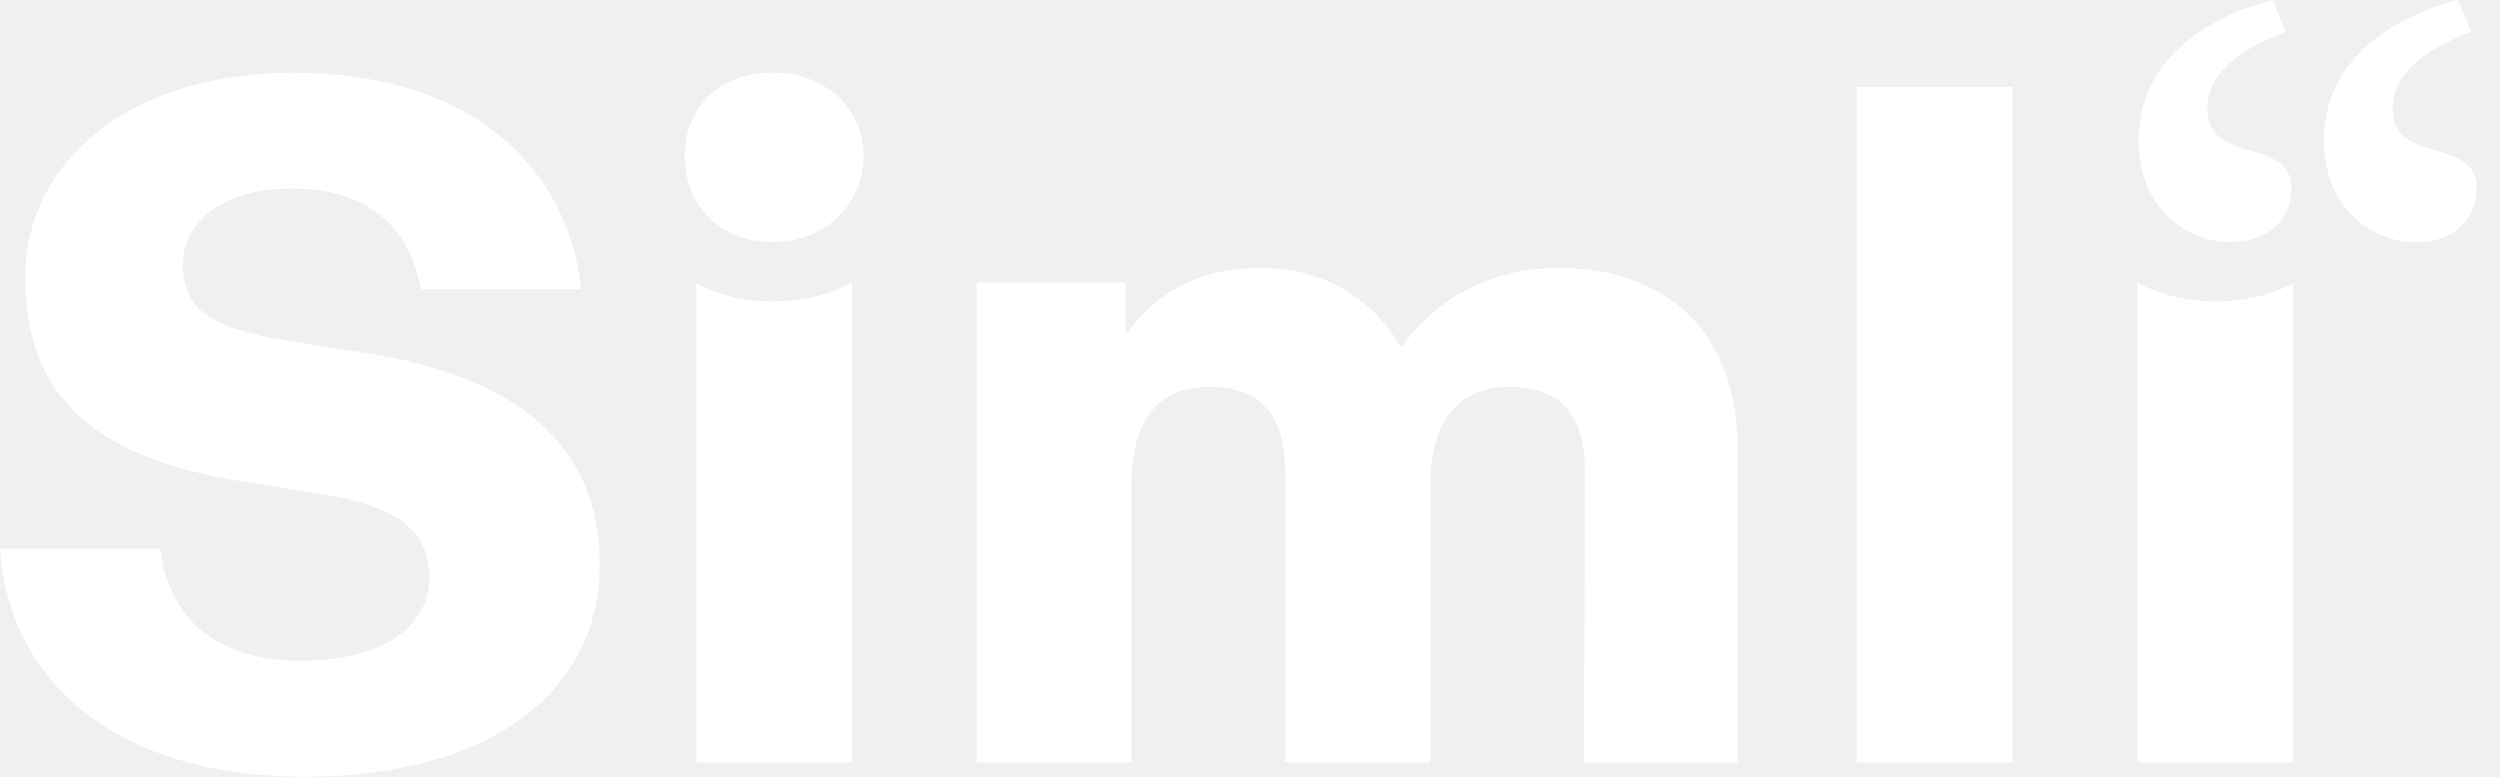
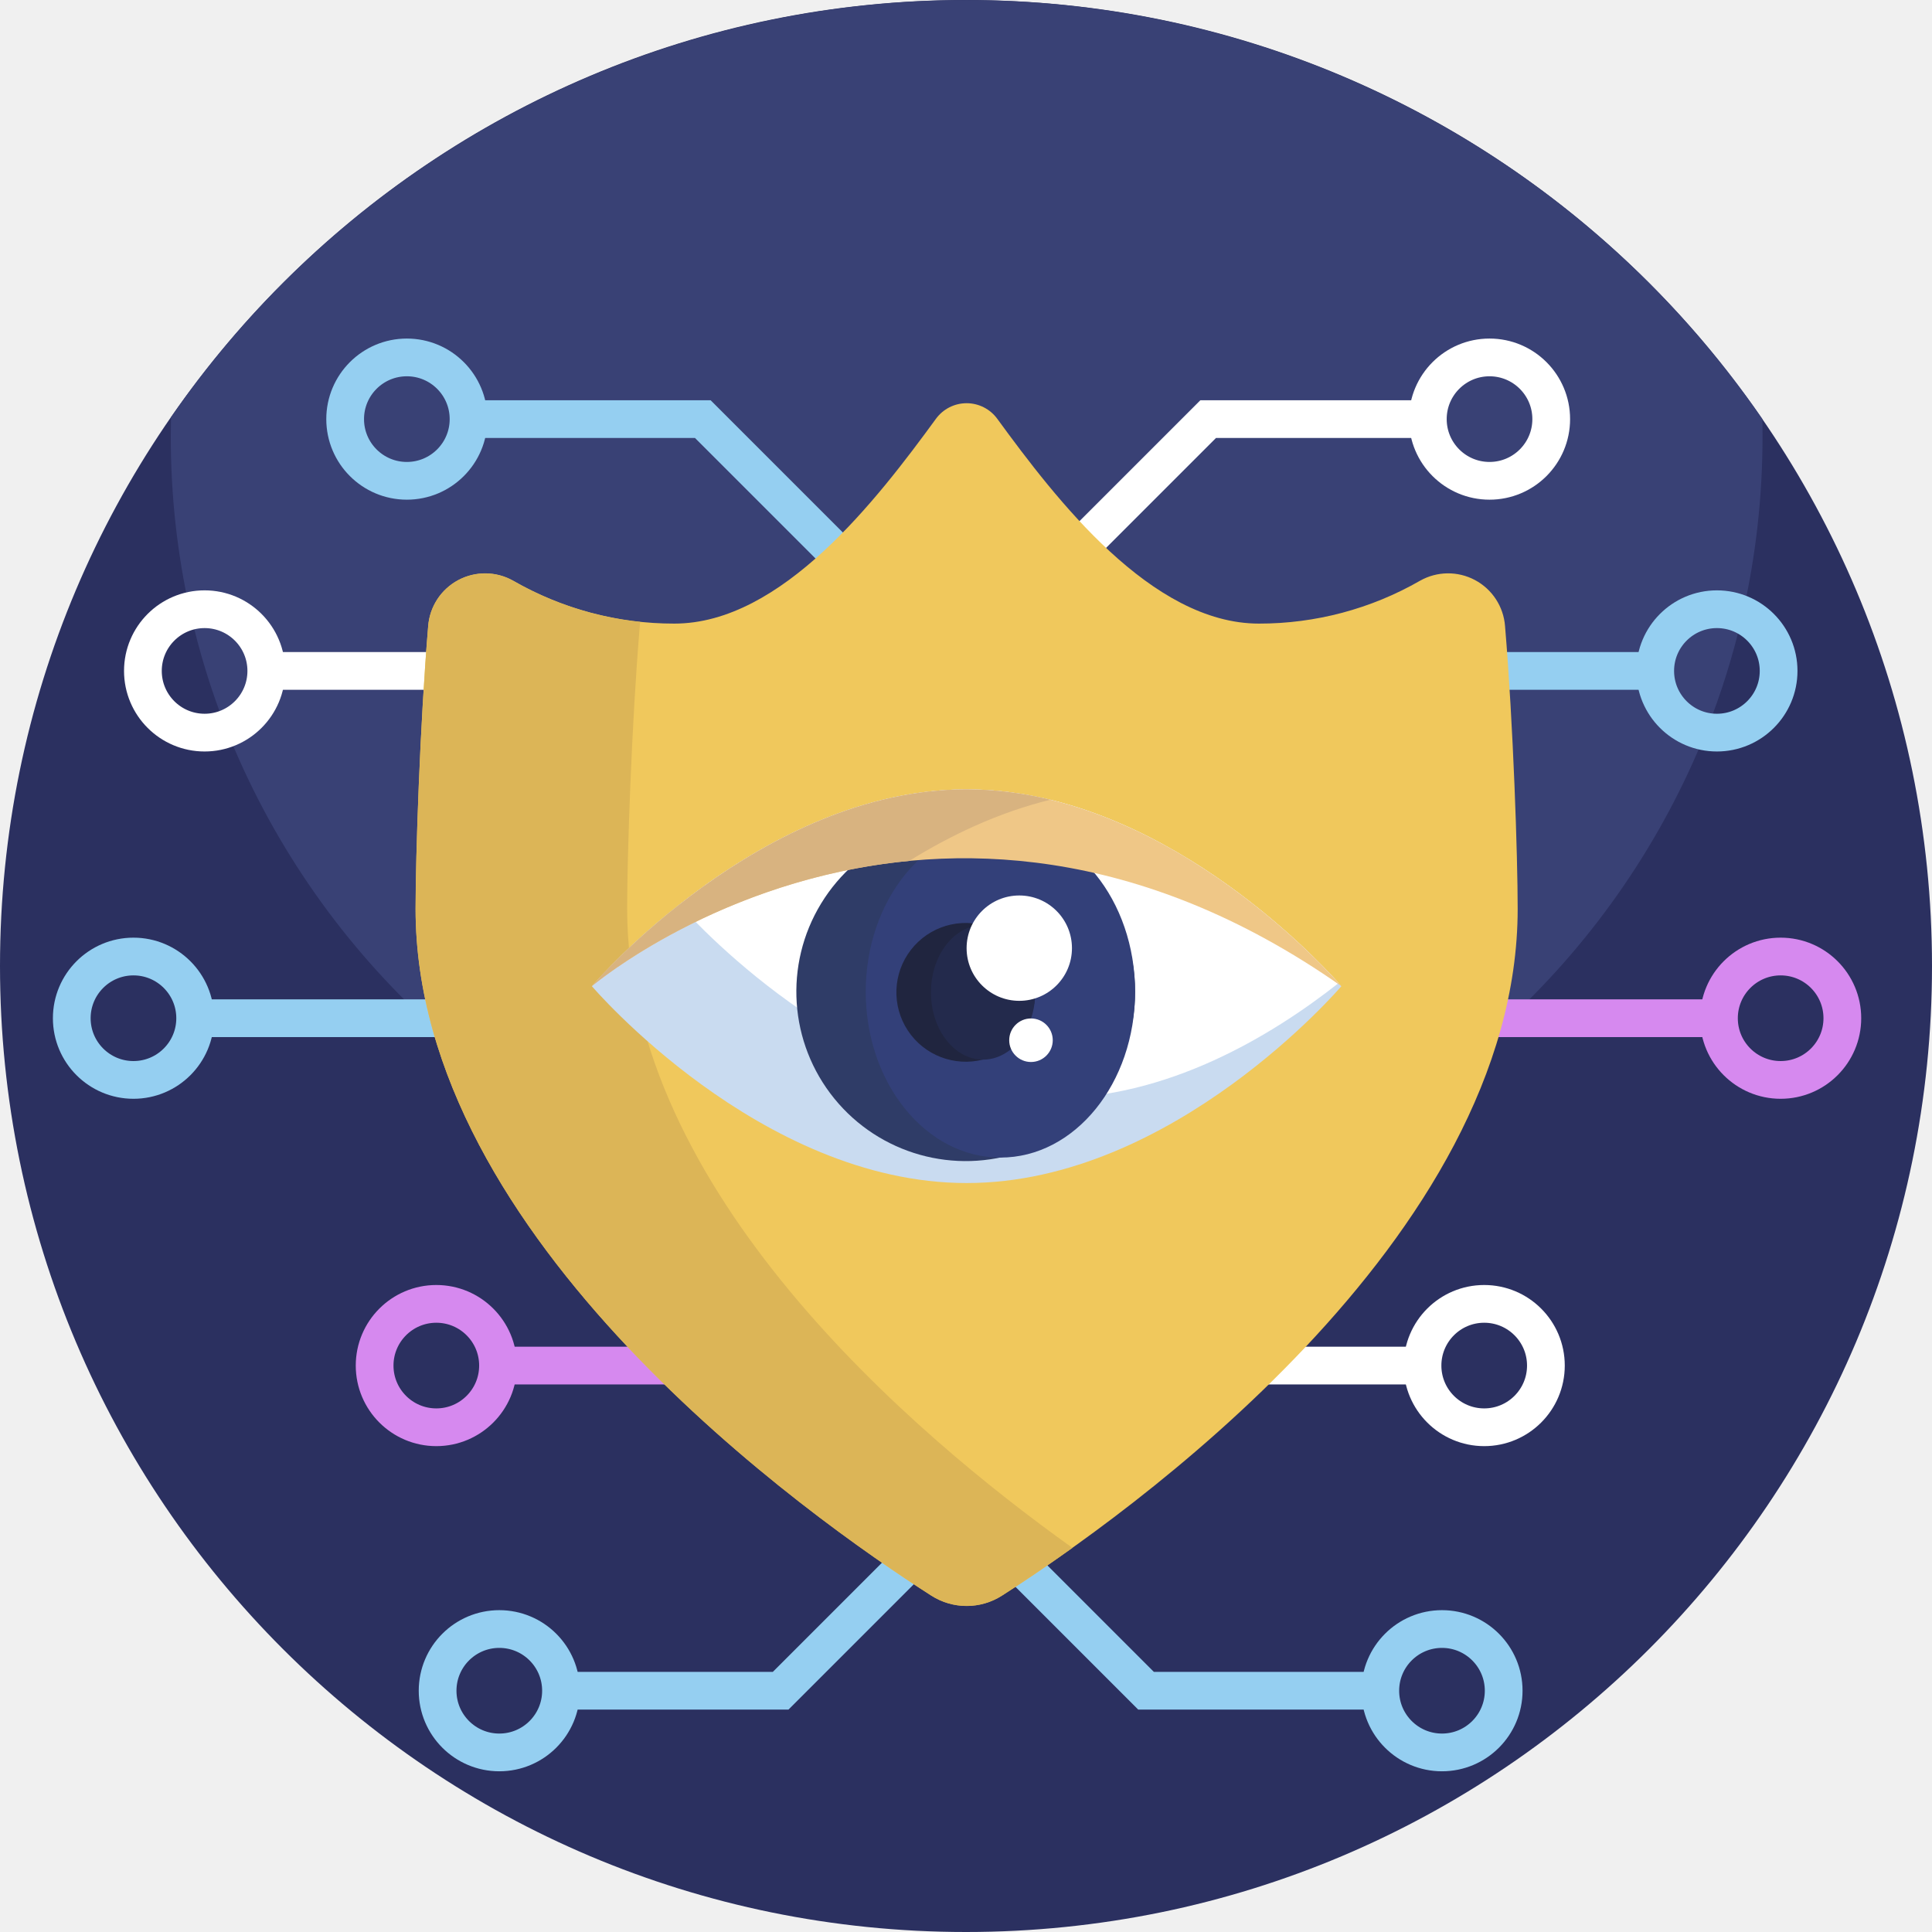
- <svg xmlns="http://www.w3.org/2000/svg" width="103" height="32" viewBox="0 0 103 32" fill="none">
-   <g id="Group 1">
-     <path id="Vector" d="M94.182 1.311C91.755 2.221 90.946 3.35 90.946 4.442C90.896 6.869 94.484 5.564 94.403 7.829C94.403 8.849 93.63 9.976 91.902 9.976C90.064 9.976 88.115 8.557 88.115 5.79C88.115 2.514 90.834 0.728 93.63 0L94.182 1.311Z" fill="white" />
-     <path id="Vector_2" d="M101.815 1.311C99.389 2.221 98.579 3.35 98.579 4.442C98.529 6.869 102.117 5.564 102.036 7.829C102.036 8.849 101.264 9.976 99.536 9.976C97.698 9.976 95.748 8.557 95.748 5.79C95.748 2.514 98.468 0.728 101.264 0L101.815 1.311Z" fill="white" />
-     <path id="Vector_3" d="M91.3 12.414C90.038 12.414 88.881 12.115 88.054 11.634V31.404H94.469V11.668C93.648 12.13 92.532 12.414 91.3 12.414Z" fill="white" />
-     <path id="Vector_4" d="M0 22.605H6.614C6.852 24.932 8.366 27.222 12.432 27.222C16.138 27.222 17.691 25.526 17.691 23.829C17.691 22.132 16.774 20.949 13.469 20.396L9.804 19.805C3.549 18.78 1.039 16.056 1.039 11.4C1.039 6.743 5.262 2.995 12.075 2.995C19.684 2.995 23.43 7.138 23.949 11.913H17.335C16.936 9.664 15.462 7.77 12.036 7.77C8.808 7.77 7.533 9.428 7.533 10.888C7.533 12.663 8.528 13.493 11.836 14.046L15.184 14.559C21.319 15.545 24.706 18.347 24.706 23.239C24.706 28.527 20.203 32 12.512 32C4.822 32 0.359 28.089 0 22.605Z" fill="white" />
-     <path id="Vector_5" d="M40.237 11.634H46.377V13.805C47.453 12.267 49.166 11.042 51.914 11.042C54.822 11.042 56.695 12.542 57.732 14.319C58.887 12.622 61.119 11.042 64.186 11.042C68.608 11.042 71.596 13.608 71.596 18.54V31.404H65.26L65.3 19.448C65.3 17.198 64.383 15.935 62.193 15.935C60.003 15.935 58.926 17.474 58.926 19.961V31.404H52.949V19.448C52.949 17.198 52.032 15.935 49.801 15.935C47.569 15.935 46.613 17.554 46.613 19.961V31.404H40.237V11.634Z" fill="white" />
-     <path id="Vector_6" d="M76.499 3.584H82.914V31.404H76.499V3.584Z" fill="white" />
-     <path id="Vector_7" d="M31.829 12.414C30.611 12.414 29.506 12.134 28.688 11.681V31.404H35.102V11.634C34.275 12.115 33.092 12.414 31.829 12.414Z" fill="white" />
-     <path id="Vector_8" d="M31.836 2.992C34.107 2.992 35.582 4.57 35.582 6.425C35.582 8.28 34.107 9.976 31.836 9.976C29.565 9.976 28.211 8.358 28.211 6.425C28.211 4.492 29.565 2.992 31.836 2.992Z" fill="white" />
+ <svg xmlns="http://www.w3.org/2000/svg" viewBox="0 0 512 512">
+   <defs>
+     <style>.cls-1{fill:#2b3060;}.cls-2{fill:#394175;}.cls-3,.cls-4,.cls-5{fill:none;stroke-miterlimit:10;stroke-width:10px;}.cls-3{stroke:#95cff1;}.cls-4{stroke:#fff;}.cls-5{stroke:#d689ef;}.cls-6{fill:#f0c85c;}.cls-7{fill:#dcb557;}.cls-8{fill:#c9dbf0;}.cls-9{fill:#fff;}.cls-10{fill:#2f3c67;}.cls-11{fill:#334079;}.cls-12{fill:#20253f;}.cls-13{fill:#232a4c;}.cls-14{fill:#efc787;}.cls-15{fill:#d8b380;}</style>
+   </defs>
+   <g id="BULINE">
+     <circle class="cls-1" cx="256" cy="256" r="256" />
+   </g>
+   <g id="Icons">
+     <path class="cls-2" d="M467.09,115.63a211.7,211.7,0,0,1-5.32,47.29,208.93,208.93,0,0,1-9.68,31,211.14,211.14,0,0,1-52,75.95c-.69.65-1.39,1.29-2.09,1.92a210.74,210.74,0,0,1-283.63,0c-.7-.64-1.4-1.28-2.09-1.93a211.25,211.25,0,0,1-52.33-76.72,208.56,208.56,0,0,1-9.59-31.21,211.26,211.26,0,0,1-5.1-46.28q0-2.55.06-5.07a256.05,256.05,0,0,1,421.74.49C467.07,112.57,467.09,114.1,467.09,115.63Z" />
+     <polyline class="cls-3" points="222.23 147.05 186.25 111.07 124.42 111.07" />
+     <line class="cls-4" x1="125.32" y1="177.8" x2="70.57" y2="177.8" />
+     <polyline class="cls-3" points="242.86 412.08 206.88 448.06 145.04 448.06" />
+     <line class="cls-5" x1="177.79" y1="361.89" x2="131.09" y2="361.89" />
+     <line class="cls-3" x1="151.41" y1="269.84" x2="47.51" y2="269.84" />
+     <circle class="cls-3" cx="35.37" cy="269.84" r="16.35" />
+     <circle class="cls-5" cx="115.63" cy="361.89" r="16.35" />
+     <circle class="cls-4" cx="54.22" cy="177.8" r="16.35" />
+     <circle class="cls-3" cx="107.82" cy="111.07" r="16.35" />
+     <circle class="cls-3" cx="132.32" cy="448.06" r="16.35" />
+     <polyline class="cls-3" points="267.73 412.08 303.71 448.06 365.54 448.06" />
+     <line class="cls-4" x1="322.22" y1="361.89" x2="376.98" y2="361.89" />
+     <polyline class="cls-4" points="284.2 147.05 320.18 111.07 382.01 111.07" />
+     <line class="cls-3" x1="392.83" y1="177.8" x2="439.53" y2="177.8" />
+     <line class="cls-5" x1="355.85" y1="269.84" x2="459.75" y2="269.84" />
+     <circle class="cls-5" cx="471.89" cy="269.84" r="16.35" />
+     <circle class="cls-3" cx="455" cy="177.8" r="16.35" />
+     <circle class="cls-4" cx="393.33" cy="361.89" r="16.35" />
+     <circle class="cls-3" cx="382.14" cy="448.06" r="16.35" />
+     <circle class="cls-4" cx="394.74" cy="111.07" r="16.35" />
+     <path class="cls-6" d="M402.2,240.83c0,87.71-104.42,161.38-136.66,182a17.38,17.38,0,0,1-18.75,0c-32.25-20.66-136.66-94.33-136.66-182,0-13.77,1.15-48.8,3.34-74.94a15.14,15.14,0,0,1,22.52-12,85.45,85.45,0,0,0,42.72,11.37c28.48,0,53.72-32.9,69.32-54.27a10.06,10.06,0,0,1,16.26,0c15.6,21.37,40.85,54.27,69.33,54.27a85.48,85.48,0,0,0,42.72-11.37,15.13,15.13,0,0,1,22.51,12C401.05,192,402.2,227.06,402.2,240.83Z" />
+     <path class="cls-7" d="M166.2,240.83c0-13.77,1.15-48.8,3.35-74.94,0-.37.07-.72.12-1.07A85.45,85.45,0,0,1,136,153.92a15.14,15.14,0,0,0-22.52,12c-2.19,26.14-3.34,61.17-3.34,74.94,0,87.71,104.41,161.38,136.66,182a17.38,17.38,0,0,0,18.75,0c4.8-3.08,11.23-7.35,18.66-12.66C241.79,379.92,166.2,315.46,166.2,240.83Z" />
+     <path class="cls-8" d="M355.48,261.35S311,313.52,256.16,313.52s-99.31-52.17-99.31-52.17h0A177.89,177.89,0,0,1,180,239.74c18.22-14.35,45.55-30.55,76.12-30.55,50.75,0,92.61,44.65,98.59,51.33.42.49.67.77.72.82S355.47,261.35,355.48,261.35Z" />
+     <path class="cls-9" d="M354.75,260.52c-18.22,14.35-45.57,30.55-76.14,30.55-50.74,0-92.59-44.64-98.57-51.33,18.22-14.35,45.55-30.55,76.12-30.55C306.91,209.19,348.77,253.84,354.75,260.52Z" />
+     <path class="cls-10" d="M300.82,262.82a44.89,44.89,0,1,1-35.7-43.95A44.91,44.91,0,0,1,300.82,262.82Z" />
+     <ellipse class="cls-11" cx="265.12" cy="262.82" rx="35.69" ry="43.95" />
+     <path class="cls-12" d="M274.33,263a18.39,18.39,0,1,1-13.81-17.83A18.42,18.42,0,0,1,274.33,263Z" />
+     <ellipse class="cls-13" cx="260.52" cy="262.98" rx="13.81" ry="17.83" />
+     <path class="cls-14" d="M355.47,261.34c-108.15-75.8-197.5-.93-198.61,0,.68-.8,44.88-52.15,99.3-52.15S354.78,260.54,355.47,261.34Z" />
+     <path class="cls-15" d="M256.15,209.19c-54.42,0-98.62,51.35-99.3,52.15.68-.57,33.89-28.4,84.1-33.19,10.94-6.77,23.63-12.85,37.41-16.21A93.69,93.69,0,0,0,256.15,209.19Z" />
+     <circle class="cls-9" cx="270.12" cy="251.27" r="13.96" />
+     <circle class="cls-9" cx="273.22" cy="275.67" r="5.77" />
  </g>
</svg>
